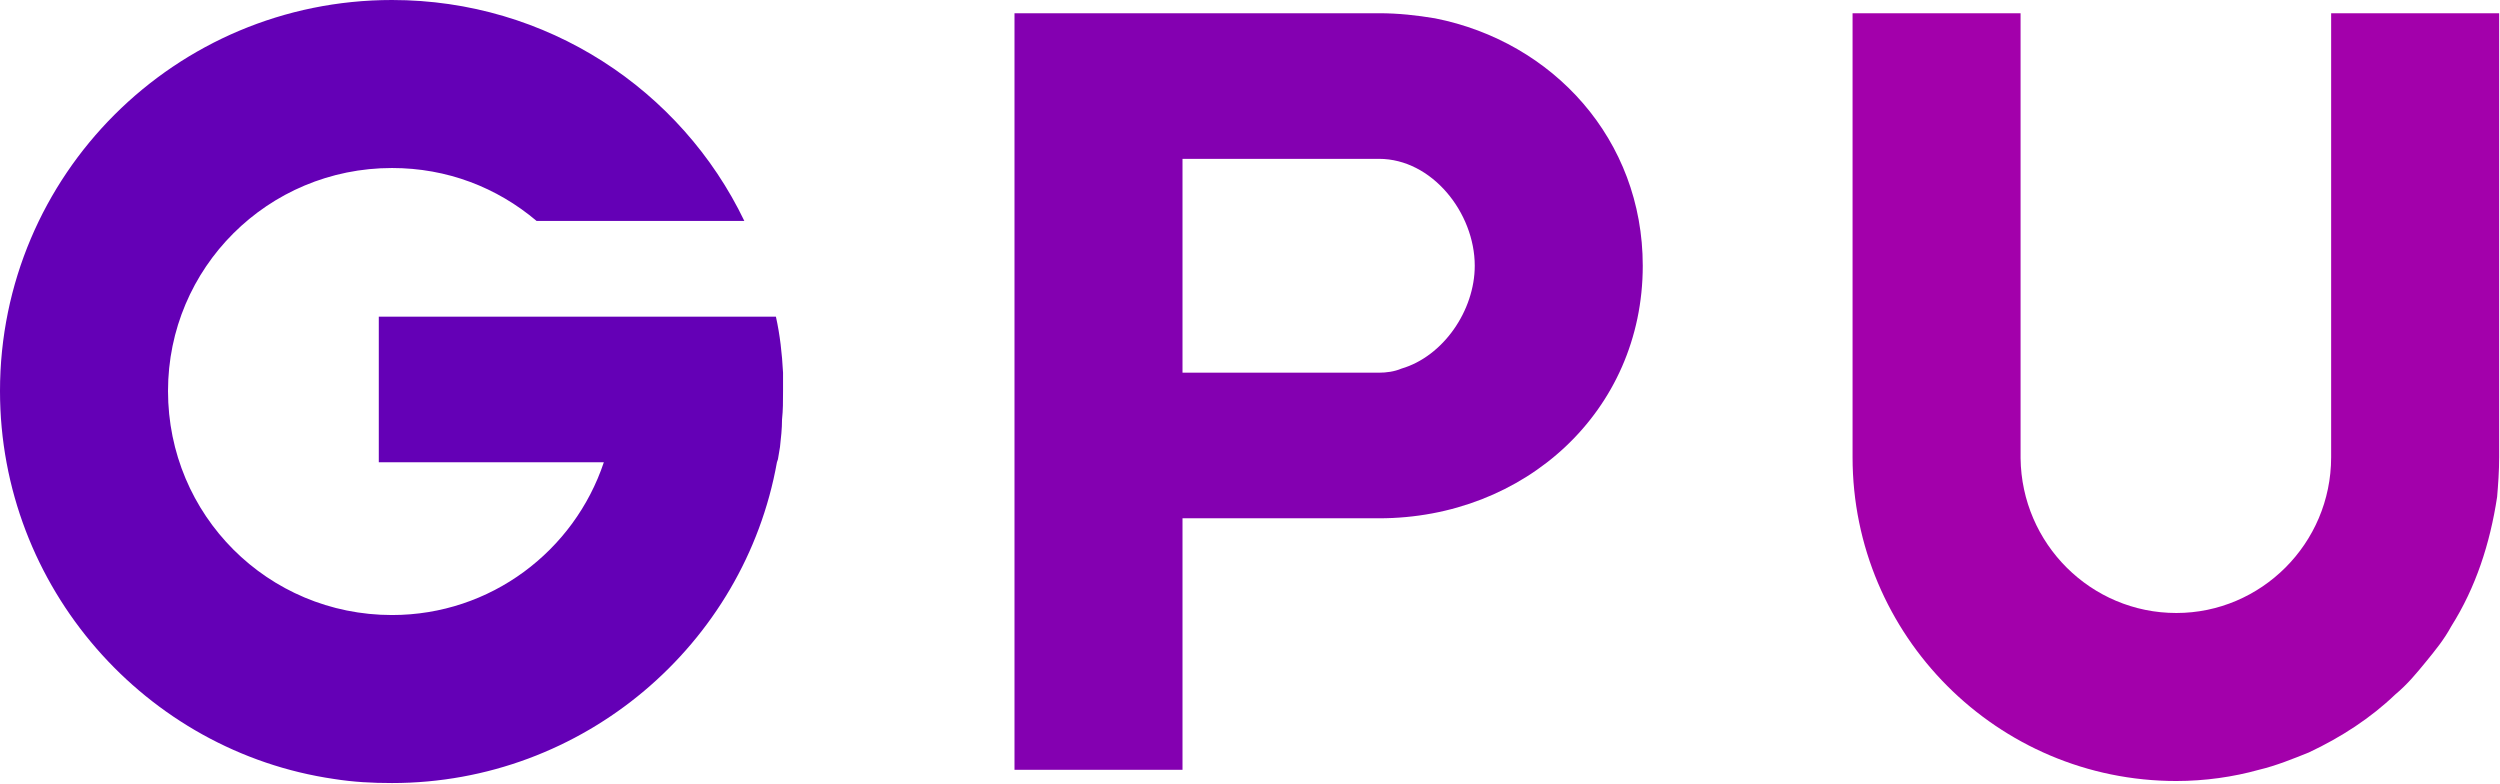
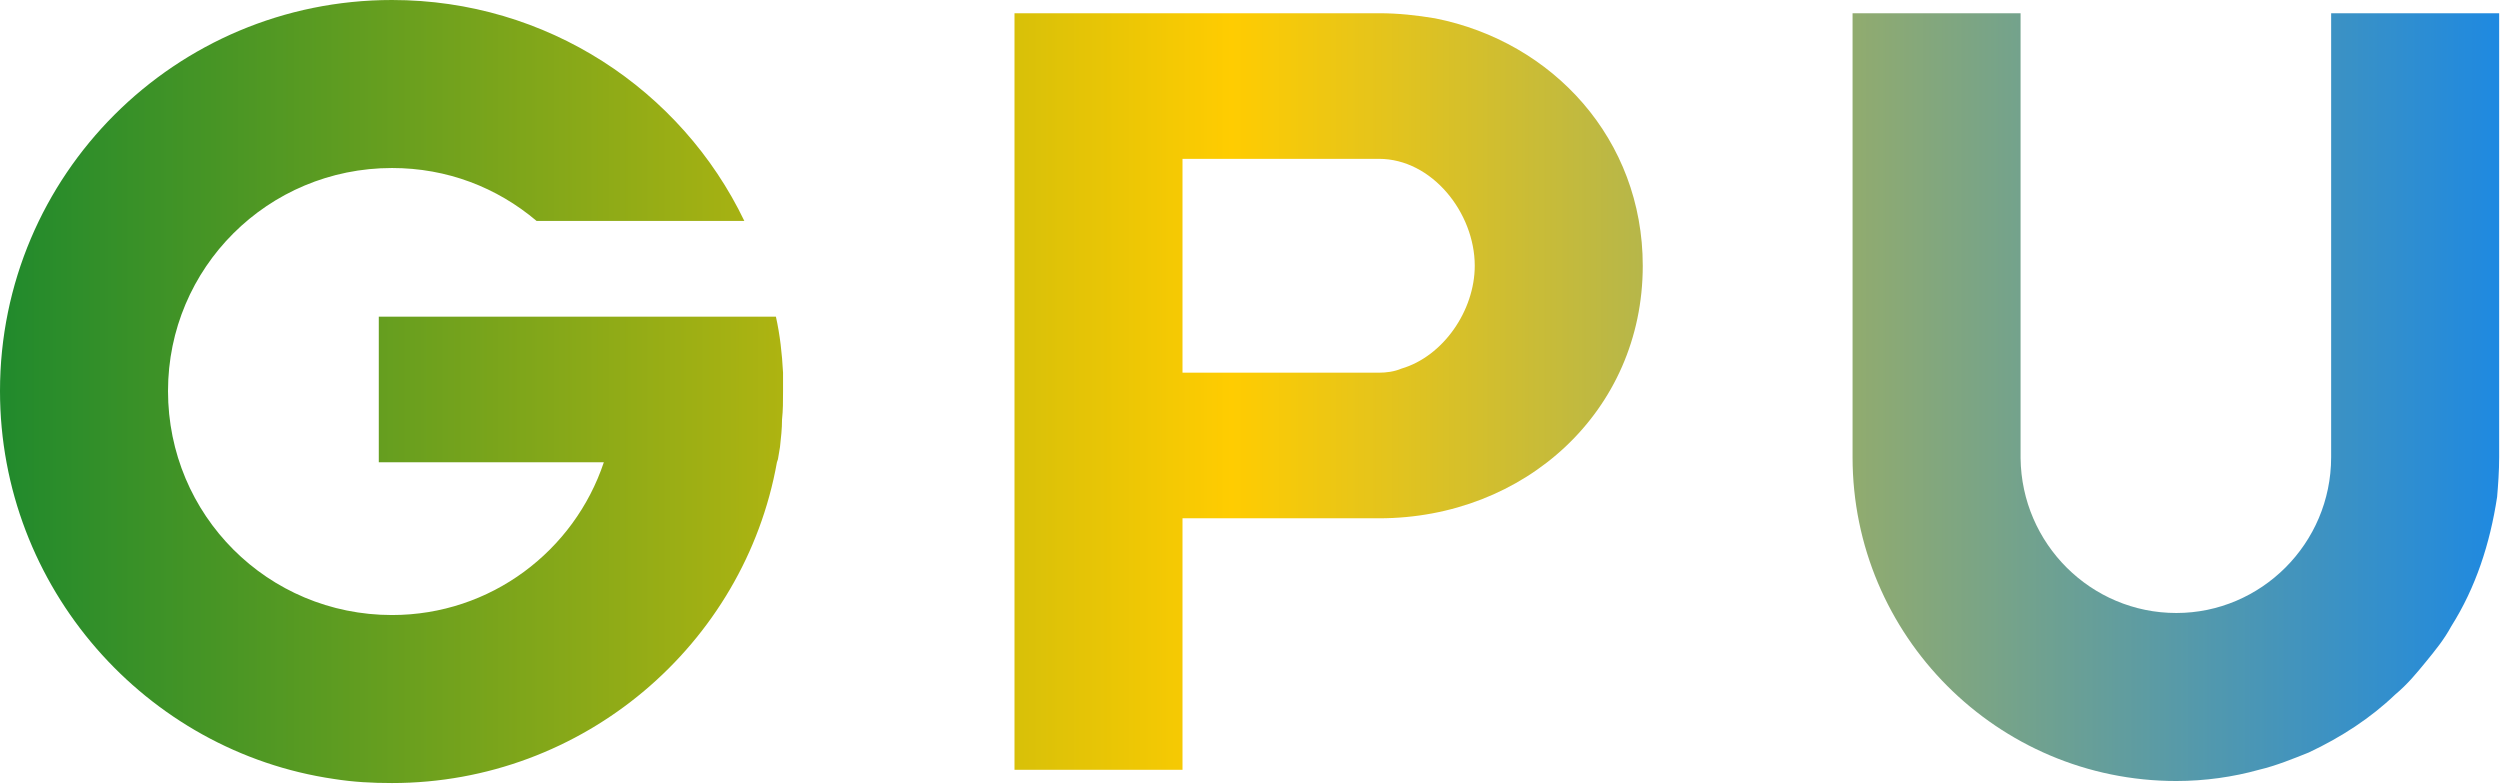
<svg xmlns="http://www.w3.org/2000/svg" width="571" height="179" viewBox="0 0 571 179" fill="none">
-   <path d="M89.54 178.847C133.263 178.847 170.009 147.217 177.451 105.587L177.684 104.889L178.149 102.099C178.382 100.005 178.614 97.912 178.614 95.819C178.847 93.726 178.847 91.633 178.847 89.307V85.121C178.614 80.702 178.149 76.516 177.219 72.329H86.516V105.587H137.914C131.17 125.821 112.099 140.473 89.54 140.473C61.166 140.473 38.374 117.681 38.374 89.307C38.374 61.166 61.166 38.374 89.54 38.374C102.098 38.374 113.494 42.793 122.565 50.468H170.009C155.59 20.466 124.89 0 89.54 0C40.002 0 0 40.002 0 89.307C0 134.193 33.258 171.637 76.283 177.917C80.702 178.614 84.888 178.847 89.54 178.847Z" fill="#6400B6" />
-   <path d="M327.763 4.186C323.576 3.489 319.39 3.023 314.971 3.023H231.711V175.823H270.085V118.378H314.971C348.229 118.378 375.207 93.959 375.207 60.701C375.207 31.862 354.741 9.535 327.763 4.186ZM270.085 85.121V36.281H314.971C327.065 36.281 336.833 48.607 336.833 60.701C336.833 70.934 329.623 81.4 320.088 84.191C318.46 84.888 316.599 85.121 314.971 85.121H270.085Z" fill="#8400B1" />
-   <path d="M570.807 104.424V3.023H532.433V104.424C532.433 124.193 516.386 140.008 497.082 140.008C477.547 140.008 461.732 124.193 461.499 104.657V3.023H423.125V104.424C423.125 145.124 456.15 178.382 497.082 178.382C503.594 178.382 510.106 177.451 515.921 175.823C519.874 174.893 523.828 173.265 527.317 171.87C534.759 168.381 541.503 163.962 547.085 158.613C549.876 156.288 551.969 153.729 554.062 151.171C556.155 148.613 558.249 146.054 559.877 143.031C565.458 134.193 568.714 124.193 570.342 113.494C570.575 110.704 570.807 107.68 570.807 104.424Z" fill="#A300AB" />
+   <mask id="mask0_1456_16" style="mask-type:alpha" maskUnits="userSpaceOnUse" x="0" y="0" width="571" height="179">
+     <path d="M89.54 178.847C133.263 178.847 170.009 147.217 177.451 105.587L177.684 104.889L178.149 102.099C178.382 100.005 178.614 97.912 178.614 95.819C178.847 93.726 178.847 91.633 178.847 89.307V85.121C178.614 80.702 178.149 76.516 177.219 72.329H86.516V105.587H137.914C131.17 125.821 112.099 140.473 89.54 140.473C61.166 140.473 38.374 117.681 38.374 89.307C38.374 61.166 61.166 38.374 89.54 38.374C102.098 38.374 113.494 42.793 122.565 50.468H170.009C155.59 20.466 124.89 0 89.54 0C40.002 0 0 40.002 0 89.307C0 134.193 33.258 171.637 76.283 177.917C80.702 178.614 84.888 178.847 89.54 178.847Z" fill="#008033" />
+     <path d="M327.763 4.186C323.576 3.489 319.39 3.023 314.971 3.023H231.711V175.823H270.085V118.378H314.971C348.229 118.378 375.207 93.959 375.207 60.701C375.207 31.862 354.741 9.535 327.763 4.186ZM270.085 85.121V36.281H314.971C327.065 36.281 336.833 48.607 336.833 60.701C336.833 70.934 329.623 81.4 320.088 84.191C318.46 84.888 316.599 85.121 314.971 85.121H270.085Z" fill="#FFCC01" />
+     <path d="M570.807 104.424V3.023H532.433V104.424C532.433 124.193 516.386 140.008 497.082 140.008C477.547 140.008 461.732 124.193 461.499 104.657V3.023H423.125V104.424C423.125 145.124 456.15 178.382 497.082 178.382C503.594 178.382 510.106 177.451 515.921 175.823C519.874 174.893 523.828 173.265 527.317 171.87C534.759 168.381 541.503 163.962 547.085 158.613C549.876 156.288 551.969 153.729 554.062 151.171C556.155 148.613 558.249 146.054 559.877 143.031C565.458 134.193 568.714 124.193 570.342 113.494C570.575 110.704 570.807 107.68 570.807 104.424Z" fill="#0080FF" />
+   </mask>
+   <g mask="url(#mask0_1456_16)">
+     <rect x="-41" y="-268" width="651" height="651" fill="url(#paint0_linear_1456_16)" />
+   </g>
+   <defs>
+     <linearGradient id="paint0_linear_1456_16" x1="-41" y1="65.5" x2="610" y2="65.5" gradientUnits="userSpaceOnUse">
+       <stop stop-color="#008033" />
+       <stop offset="0.495" stop-color="#FFCC01" />
+       <stop offset="1" stop-color="#0080FF" />
+     </linearGradient>
+   </defs>
</svg>
